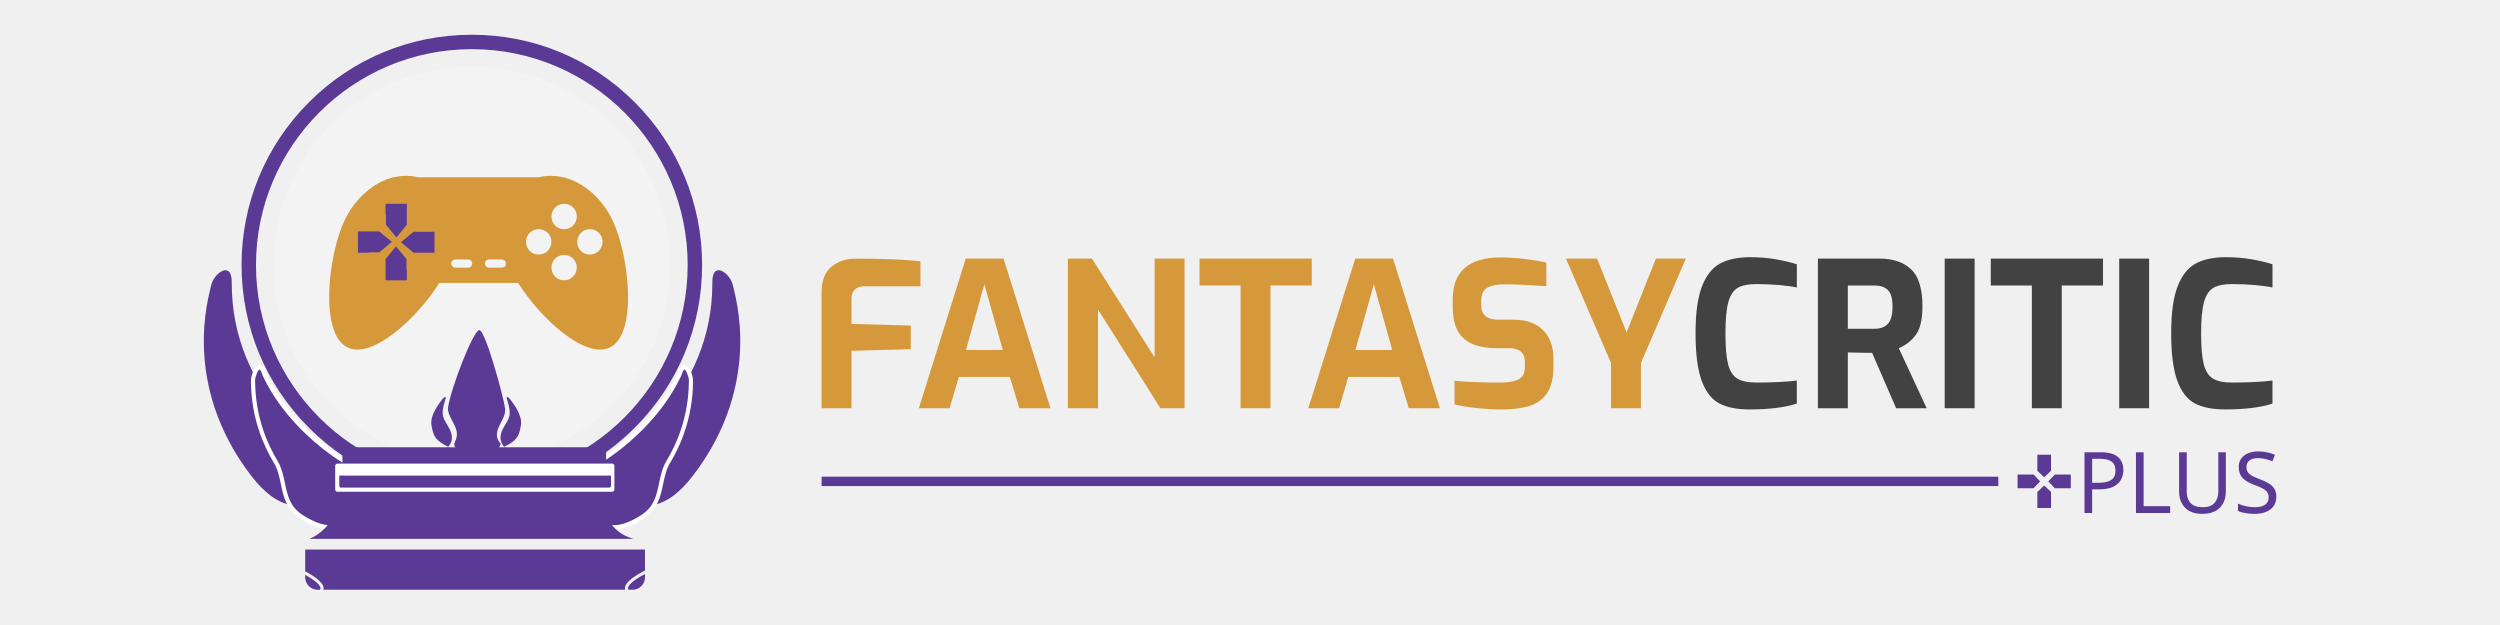
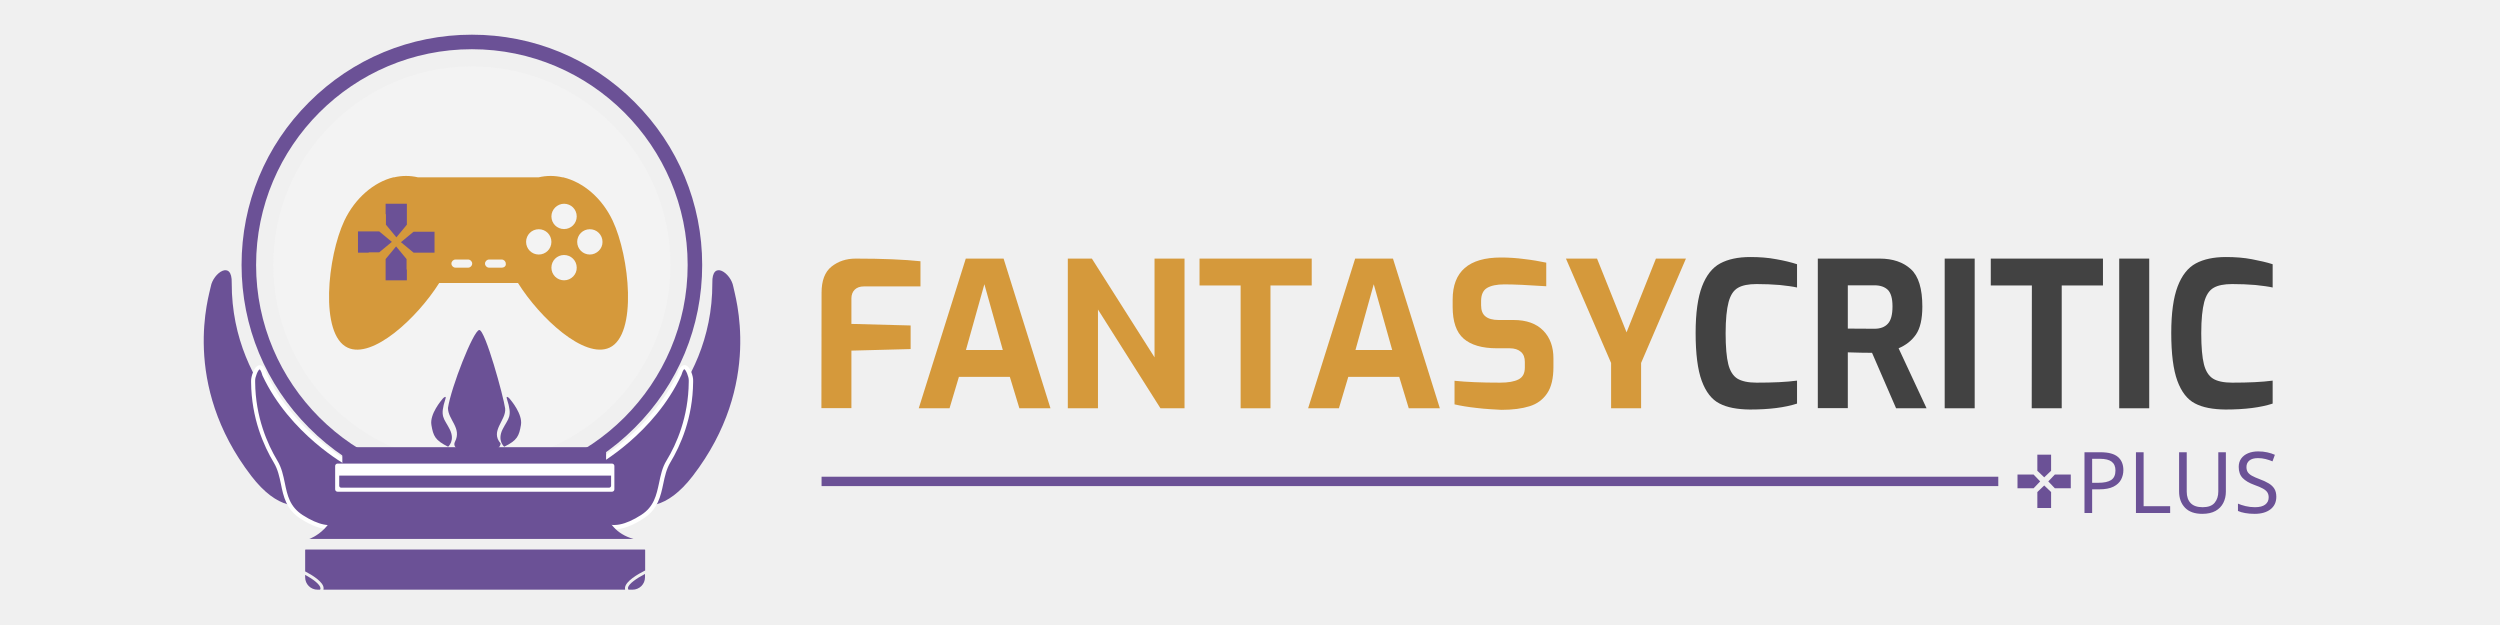
<svg xmlns="http://www.w3.org/2000/svg" version="1.1" id="Layer_1" x="0px" y="0px" viewBox="0 0 1600 400" style="enable-background:new 0 0 1600 400;" xml:space="preserve">
  <style type="text/css">
- 	.st0{fill:#5B3A95;}
- 	.st1{font-family:'OpenSans-Extrabold';}
+ 	.st0{fill:#6B5196;}
+ 	.st1{font-family:'ArialMT';}
	.st2{font-size:54.446px;}
	.st3{fill:#D5993B;}
	.st4{fill:#424242;}
	.st5{fill:#F3F3F3;}
- 	.st6{fill-rule:evenodd;clip-rule:evenodd;fill:#5B3A95;}
+ 	.st6{fill-rule:evenodd;clip-rule:evenodd;fill:#6B5196;}
	.st7{fill:#FFFFFF;}
	.st8{fill-rule:evenodd;clip-rule:evenodd;fill:#FFFFFF;}
</style>
  <g>
    <text transform="matrix(1 0 0 1 1328.785 328.3164)" class="st0 st1 st2">PLUS</text>
    <g>
-       <path class="st3" d="M525.81,187.38c0-7.77,2.14-13.35,6.41-16.76c4.27-3.41,9.42-5.11,15.46-5.11c17.17,0,30.97,0.56,41.41,1.68    v16.05h-36.11c-2.59,0-4.57,0.71-5.95,2.13c-1.38,1.42-2.07,3.26-2.07,5.5v16.44l37.92,1.04v15.14l-37.92,1.03v36.75h-19.15    V187.38z" />
-       <path class="st3" d="M618.08,165.51h24.2l30.02,95.77h-19.93l-6.08-20.06h-32.61l-5.95,20.06h-19.67L618.08,165.51z     M641.77,224.01l-11.78-42.06l-11.78,42.06H641.77z" />
-       <path class="st3" d="M683.44,165.51h15.4l40.12,63.16v-63.16h19.15v95.77h-15.4l-39.99-63.16v63.16h-19.28V165.51z" />
-       <path class="st3" d="M793.96,182.72h-26.27v-17.21h71.83v17.21h-26.4v78.56h-19.15V182.72z" />
-       <path class="st3" d="M867.34,165.51h24.2l30.02,95.77h-19.93l-6.08-20.06h-32.61l-5.95,20.06h-19.67L867.34,165.51z     M891.03,224.01l-11.78-42.06l-11.78,42.06H891.03z" />
-       <path class="st3" d="M945.13,261.15c-5.61-0.6-10.35-1.38-14.24-2.33v-15.14c7.68,0.78,17.38,1.16,29.12,1.16    c5.26,0,9.23-0.71,11.91-2.13c2.67-1.42,4.01-3.95,4.01-7.57v-3.49c0-2.85-0.84-5.03-2.52-6.54c-1.68-1.51-4.08-2.26-7.19-2.26    h-8.15c-9.49,0-16.59-2.07-21.29-6.21c-4.7-4.14-7.05-10.92-7.05-20.32v-4.66c0-17.95,10.31-26.92,30.93-26.92    c4.83,0,9.84,0.32,15.01,0.97c5.18,0.65,9.84,1.4,13.98,2.27v15.14c-11.82-0.78-20.75-1.16-26.79-1.16    c-4.92,0-8.63,0.76-11.13,2.26c-2.5,1.51-3.75,4.29-3.75,8.35v2.59c0,3.28,0.93,5.68,2.78,7.18c1.85,1.51,4.68,2.26,8.48,2.26    h9.45c8.28,0,14.6,2.27,18.96,6.79c4.36,4.53,6.53,10.47,6.53,17.8v5.44c0,7.25-1.34,12.88-4.01,16.89    c-2.68,4.01-6.43,6.77-11.26,8.28c-4.84,1.51-10.83,2.26-17.99,2.26C956,262.05,950.73,261.75,945.13,261.15z" />
-       <path class="st3" d="M1031.06,232.29l-28.86-66.78h19.93l18.89,47.24l18.76-47.24h19.15l-28.73,66.78v28.99h-19.15V232.29z" />
-       <path class="st4" d="M1100.43,258.24c-4.92-2.54-8.69-7.37-11.33-14.49c-2.63-7.12-3.95-17.32-3.95-30.61    c0-12.77,1.36-22.69,4.08-29.77c2.72-7.07,6.58-11.97,11.58-14.69c5-2.72,11.43-4.08,19.28-4.08c5.86,0,11.39,0.45,16.56,1.36    c5.18,0.91,9.62,1.96,13.33,3.17v14.88c-2.59-0.6-6.26-1.12-11-1.55c-4.75-0.43-9.71-0.65-14.88-0.65c-5.18,0-9.15,0.8-11.91,2.39    c-2.76,1.6-4.77,4.62-6.02,9.06c-1.25,4.44-1.88,11.11-1.88,19.99c0,8.8,0.56,15.4,1.68,19.8c1.12,4.4,3.06,7.46,5.82,9.19    c2.76,1.73,6.86,2.59,12.29,2.59c10.52,0,19.15-0.43,25.88-1.29v14.75c-7.68,2.5-17.73,3.75-30.15,3.75    C1111.82,262.05,1105.34,260.78,1100.43,258.24z" />
-       <path class="st4" d="M1163.45,165.51h39.61c8.45,0,15.12,2.26,19.99,6.79c4.88,4.53,7.32,12.49,7.32,23.88    c0,8.03-1.36,13.98-4.08,17.86c-2.72,3.89-6.4,6.82-11.07,8.8l17.86,38.44h-19.54l-15.4-35.46c-4.14,0-9.32-0.08-15.53-0.26v35.72    h-19.15V165.51z M1199.69,210.42c3.71,0,6.56-1.05,8.54-3.17c1.98-2.11,2.98-5.8,2.98-11.07c0-5.09-0.99-8.6-2.98-10.55    c-1.98-1.94-4.83-2.91-8.54-2.91h-17.08v27.7H1199.69z" />
-       <path class="st4" d="M1244.6,165.51h19.15v95.77h-19.15V165.51z" />
-       <path class="st4" d="M1300.37,182.72h-26.27v-17.21h71.83v17.21h-26.4v78.56h-19.15V182.72z" />
-       <path class="st4" d="M1356.29,165.51h19.15v95.77h-19.15V165.51z" />
-       <path class="st4" d="M1404.82,258.24c-4.92-2.54-8.69-7.37-11.32-14.49c-2.63-7.12-3.95-17.32-3.95-30.61    c0-12.77,1.36-22.69,4.08-29.77c2.72-7.07,6.58-11.97,11.58-14.69s11.43-4.08,19.28-4.08c5.87,0,11.39,0.45,16.57,1.36    s9.62,1.96,13.33,3.17v14.88c-2.59-0.6-6.26-1.12-11-1.55c-4.74-0.43-9.7-0.65-14.88-0.65c-5.18,0-9.15,0.8-11.91,2.39    c-2.76,1.6-4.77,4.62-6.02,9.06s-1.87,11.11-1.87,19.99c0,8.8,0.56,15.4,1.68,19.8c1.12,4.4,3.06,7.46,5.82,9.19    s6.86,2.59,12.29,2.59c10.53,0,19.15-0.43,25.88-1.29v14.75c-7.68,2.5-17.73,3.75-30.15,3.75    C1416.2,262.05,1409.73,260.78,1404.82,258.24z" />
+       <path class="st3" d="M525.8,187.4c0-7.8,2.1-13.4,6.4-16.8c4.3-3.4,9.4-5.1,15.5-5.1c17.2,0,31,0.6,41.4,1.7v16.1H553    c-2.6,0-4.6,0.7-6,2.1s-2.1,3.3-2.1,5.5v16.4l37.9,1v15.1l-37.9,1v36.8h-19.2L525.8,187.4L525.8,187.4z" />
+       <path class="st3" d="M618.1,165.5h24.2l30,95.8h-19.9l-6.1-20.1h-32.6l-6,20.1h-19.7L618.1,165.5z M641.8,224L630,181.9L618.2,224    H641.8z" />
+       <path class="st3" d="M683.4,165.5h15.4l40.1,63.2v-63.2h19.2v95.8h-15.4l-40-63.2v63.2h-19.3V165.5z" />
+       <path class="st3" d="M794,182.7h-26.3v-17.2h71.8v17.2h-26.4v78.6H794L794,182.7L794,182.7z" />
+       <path class="st3" d="M867.3,165.5h24.2l30,95.8h-19.9l-6.1-20.1h-32.6l-6,20.1h-19.7L867.3,165.5z M891,224l-11.8-42.1L867.5,224    H891z" />
+       <path class="st3" d="M945.1,261.1c-5.6-0.6-10.3-1.4-14.2-2.3v-15.1c7.7,0.8,17.4,1.2,29.1,1.2c5.3,0,9.2-0.7,11.9-2.1    c2.7-1.4,4-3.9,4-7.6v-3.5c0-2.9-0.8-5-2.5-6.5s-4.1-2.3-7.2-2.3h-8.2c-9.5,0-16.6-2.1-21.3-6.2c-4.7-4.1-7-10.9-7-20.3v-4.7    c0-17.9,10.3-26.9,30.9-26.9c4.8,0,9.8,0.3,15,1c5.2,0.6,9.8,1.4,14,2.3v15.1c-11.8-0.8-20.8-1.2-26.8-1.2    c-4.9,0-8.6,0.8-11.1,2.3c-2.5,1.5-3.8,4.3-3.8,8.4v2.6c0,3.3,0.9,5.7,2.8,7.2c1.8,1.5,4.7,2.3,8.5,2.3h9.5c8.3,0,14.6,2.3,19,6.8    c4.4,4.5,6.5,10.5,6.5,17.8v5.4c0,7.2-1.3,12.9-4,16.9c-2.7,4-6.4,6.8-11.3,8.3c-4.8,1.5-10.8,2.3-18,2.3    C956,262,950.7,261.8,945.1,261.1z" />
+       <path class="st3" d="M1031.1,232.3l-28.9-66.8h19.9l18.9,47.2l18.8-47.2h19.2l-28.7,66.8v29h-19.2L1031.1,232.3L1031.1,232.3z" />
+       <path class="st4" d="M1100.4,258.2c-4.9-2.5-8.7-7.4-11.3-14.5c-2.6-7.1-3.9-17.3-3.9-30.6c0-12.8,1.4-22.7,4.1-29.8    c2.7-7.1,6.6-12,11.6-14.7s11.4-4.1,19.3-4.1c5.9,0,11.4,0.4,16.6,1.4c5.2,0.9,9.6,2,13.3,3.2V184c-2.6-0.6-6.3-1.1-11-1.6    c-4.8-0.4-9.7-0.6-14.9-0.6c-5.2,0-9.2,0.8-11.9,2.4c-2.8,1.6-4.8,4.6-6,9.1s-1.9,11.1-1.9,20c0,8.8,0.6,15.4,1.7,19.8    c1.1,4.4,3.1,7.5,5.8,9.2c2.8,1.7,6.9,2.6,12.3,2.6c10.5,0,19.2-0.4,25.9-1.3v14.7c-7.7,2.5-17.7,3.8-30.2,3.8    C1111.8,262,1105.3,260.8,1100.4,258.2z" />
+       <path class="st4" d="M1163.4,165.5h39.6c8.4,0,15.1,2.3,20,6.8c4.9,4.5,7.3,12.5,7.3,23.9c0,8-1.4,14-4.1,17.9    c-2.7,3.9-6.4,6.8-11.1,8.8l17.9,38.4h-19.5l-15.4-35.5c-4.1,0-9.3-0.1-15.5-0.3v35.7h-19.2L1163.4,165.5L1163.4,165.5z     M1199.7,210.4c3.7,0,6.6-1.1,8.5-3.2c2-2.1,3-5.8,3-11.1c0-5.1-1-8.6-3-10.6c-2-1.9-4.8-2.9-8.5-2.9h-17.1v27.7L1199.7,210.4    L1199.7,210.4z" />
+       <path class="st4" d="M1244.6,165.5h19.2v95.8h-19.2V165.5z" />
+       <path class="st4" d="M1300.4,182.7h-26.3v-17.2h71.8v17.2h-26.4v78.6h-19.2L1300.4,182.7L1300.4,182.7z" />
+       <path class="st4" d="M1356.3,165.5h19.2v95.8h-19.2V165.5z" />
+       <path class="st4" d="M1404.8,258.2c-4.9-2.5-8.7-7.4-11.3-14.5c-2.6-7.1-3.9-17.3-3.9-30.6c0-12.8,1.4-22.7,4.1-29.8    c2.7-7.1,6.6-12,11.6-14.7s11.4-4.1,19.3-4.1c5.9,0,11.4,0.4,16.6,1.4s9.6,2,13.3,3.2V184c-2.6-0.6-6.3-1.1-11-1.6    c-4.7-0.4-9.7-0.6-14.9-0.6s-9.2,0.8-11.9,2.4c-2.8,1.6-4.8,4.6-6,9.1s-1.9,11.1-1.9,20c0,8.8,0.6,15.4,1.7,19.8    c1.1,4.4,3.1,7.5,5.8,9.2s6.9,2.6,12.3,2.6c10.5,0,19.2-0.4,25.9-1.3v14.7c-7.7,2.5-17.7,3.8-30.2,3.8    C1416.2,262,1409.7,260.8,1404.8,258.2z" />
    </g>
-     <polygon class="st0" points="1312.67,301.31 1308.29,305.45 1303.9,301.31 1303.9,291.05 1312.67,291.05  " />
-     <polygon class="st0" points="1303.9,314.86 1308.29,310.71 1312.67,314.86 1312.67,325.12 1303.9,325.12  " />
-     <polygon class="st0" points="1315.06,312.47 1310.92,308.08 1315.06,303.7 1325.32,303.7 1325.32,312.47  " />
-     <polygon class="st0" points="1301.51,303.7 1305.66,308.08 1301.51,312.47 1291.25,312.47 1291.25,303.7  " />
+     <polygon class="st0" points="1312.7,301.3 1308.3,305.5 1303.9,301.3 1303.9,291 1312.7,291  " />
+     <polygon class="st0" points="1303.9,314.9 1308.3,310.7 1312.7,314.9 1312.7,325.1 1303.9,325.1  " />
+     <polygon class="st0" points="1315.1,312.5 1310.9,308.1 1315.1,303.7 1325.3,303.7 1325.3,312.5  " />
+     <polygon class="st0" points="1301.5,303.7 1305.7,308.1 1301.5,312.5 1291.2,312.5 1291.2,303.7  " />
    <g>
-       <rect x="525.81" y="305.08" class="st0" width="753.12" height="6.01" />
+       <rect x="525.8" y="305.1" class="st0" width="753.1" height="6" />
    </g>
-     <circle class="st5" cx="301.97" cy="169.61" r="127.05" />
+     <circle class="st5" cx="302" cy="169.6" r="127.1" />
    <g>
      <g>
-         <path class="st0" d="M469.26,183.42c-1.46-8.72-13.76-17.28-13.36-2.28c0.16,71.44-57.9,108.26-60.71,111.3     c-12.61,13.66,15.15,55.06,48.08,12.27C488.78,245.56,470.12,188.52,469.26,183.42z M148.31,181.14c0.41-15-11.9-6.44-13.36,2.28     c-0.85,5.1-19.52,62.15,25.98,121.29c32.93,42.8,60.7,1.39,48.08-12.27C206.22,289.39,148.15,252.57,148.31,181.14z" />
+         <path class="st0" d="M469.3,183.4c-1.5-8.7-13.8-17.3-13.4-2.3c0.2,71.4-57.9,108.3-60.7,111.3c-12.6,13.7,15.1,55.1,48.1,12.3     C488.8,245.6,470.1,188.5,469.3,183.4z M148.3,181.1c0.4-15-11.9-6.4-13.4,2.3c-0.9,5.1-19.5,62.2,26,121.3     c32.9,42.8,60.7,1.4,48.1-12.3C206.2,289.4,148.1,252.6,148.3,181.1z" />
      </g>
      <g>
        <g>
          <g>
-             <path class="st6" d="M380.61,297.14c2.23-1.22,37.23-21.09,54.26-57.44c3.23-11.05,7.53,0.78,7.35,3.95       c-0.14,2.42,0.92,26.42-14.46,51.85c-6.98,11.54-2.56,26.24-16.7,35.32C372.31,355.7,370.6,302.6,380.61,297.14z" />
+             <path class="st6" d="M380.6,297.1c2.2-1.2,37.2-21.1,54.3-57.4c3.2-11.1,7.5,0.8,7.4,3.9c-0.1,2.4,0.9,26.4-14.5,51.8       c-7,11.5-2.6,26.2-16.7,35.3C372.3,355.7,370.6,302.6,380.6,297.1z" />
          </g>
        </g>
        <g>
          <g>
-             <path class="st7" d="M392.98,338.78c-2.9,0-5.56-0.66-7.96-1.97c-8.06-4.41-10.93-15.33-10.93-24.08       c0.01-8.24,2.31-14.83,5.88-16.77l0,0c1.48-0.81,36.55-20.24,53.68-56.83c0.37-1.31,1.69-5.87,4.77-5.35       c3.36,0.58,5.26,7.71,5.13,9.95c-0.01,0.18-0.01,0.49-0.02,0.93c-0.25,23.01-8.1,40.73-14.64,51.54       c-2.53,4.18-3.48,8.75-4.49,13.59c-1.66,7.98-3.38,16.22-12.63,22.16C404.69,336.5,398.41,338.78,392.98,338.78z        M381.26,298.32c-2.59,1.41-4.48,7.48-4.48,14.42c0,7.98,2.5,17.88,9.54,21.73c5.95,3.25,14.03,1.65,24.02-4.77       c8.31-5.33,9.84-12.68,11.46-20.45c1.01-4.84,2.05-9.86,4.82-14.43c6.37-10.53,14.01-27.79,14.25-50.19       c0.01-0.49,0.01-0.85,0.02-1.05c0.12-2.14-1.86-7.02-2.91-7.15c0.01,0-0.83,0.29-1.82,3.66       C418.58,277.65,382.78,297.49,381.26,298.32L381.26,298.32z" />
+             <path class="st7" d="M393,338.8c-2.9,0-5.6-0.7-8-2c-8.1-4.4-10.9-15.3-10.9-24.1c0-8.2,2.3-14.8,5.9-16.8l0,0       c1.5-0.8,36.5-20.2,53.7-56.8c0.4-1.3,1.7-5.9,4.8-5.4c3.4,0.6,5.3,7.7,5.1,9.9c0,0.2,0,0.5,0,0.9c-0.2,23-8.1,40.7-14.6,51.5       c-2.5,4.2-3.5,8.8-4.5,13.6c-1.7,8-3.4,16.2-12.6,22.2C404.7,336.5,398.4,338.8,393,338.8z M381.3,298.3       c-2.6,1.4-4.5,7.5-4.5,14.4c0,8,2.5,17.9,9.5,21.7c6,3.2,14,1.6,24-4.8c8.3-5.3,9.8-12.7,11.5-20.5c1-4.8,2-9.9,4.8-14.4       c6.4-10.5,14-27.8,14.2-50.2c0-0.5,0-0.9,0-1.1c0.1-2.1-1.9-7-2.9-7.1c0,0-0.8,0.3-1.8,3.7       C418.6,277.6,382.8,297.5,381.3,298.3L381.3,298.3z" />
          </g>
        </g>
      </g>
      <g>
        <g>
          <g>
-             <path class="st6" d="M223.55,297.14c-2.23-1.22-37.23-21.09-54.26-57.44c-3.23-11.05-7.53,0.78-7.35,3.95       c0.14,2.42-0.92,26.42,14.46,51.85c6.98,11.54,2.56,26.24,16.7,35.32C231.85,355.7,233.56,302.6,223.55,297.14z" />
+             <path class="st6" d="M223.6,297.1c-2.2-1.2-37.2-21.1-54.3-57.4c-3.2-11.1-7.5,0.8-7.4,3.9c0.1,2.4-0.9,26.4,14.5,51.8       c7,11.5,2.6,26.2,16.7,35.3C231.9,355.7,233.6,302.6,223.6,297.1z" />
          </g>
        </g>
        <g>
          <g>
-             <path class="st7" d="M211.18,338.78c-5.42,0-11.71-2.28-18.8-6.83c-9.25-5.94-10.97-14.18-12.63-22.16       c-1.01-4.84-1.96-9.41-4.49-13.59c-6.54-10.82-14.39-28.54-14.64-51.55c0-0.43-0.01-0.74-0.02-0.92       c-0.13-2.24,1.76-9.36,5.13-9.95c3.11-0.54,4.4,4.04,4.85,5.54c17.07,36.4,52.13,55.83,53.61,56.63l0,0       c3.57,1.94,5.87,8.53,5.88,16.77c0.01,8.75-2.86,19.67-10.93,24.08C216.74,338.13,214.08,338.78,211.18,338.78z M166.17,236.42       c-1.04,0.13-3.02,5.01-2.9,7.15c0.01,0.21,0.02,0.56,0.02,1.05c0.24,22.4,7.88,39.66,14.25,50.19       c2.76,4.57,3.81,9.58,4.82,14.43c1.62,7.77,3.15,15.12,11.46,20.45c10,6.42,18.08,8.03,24.03,4.77       c7.04-3.85,9.54-13.75,9.54-21.73c0-6.94-1.89-13.01-4.48-14.42c-1.52-0.83-37.32-20.67-54.83-58.04       C167.02,236.71,166.18,236.42,166.17,236.42z" />
+             <path class="st7" d="M211.2,338.8c-5.4,0-11.7-2.3-18.8-6.8c-9.2-5.9-11-14.2-12.6-22.2c-1-4.8-2-9.4-4.5-13.6       c-6.5-10.8-14.4-28.5-14.6-51.6c0-0.4,0-0.7,0-0.9c-0.1-2.2,1.8-9.4,5.1-9.9c3.1-0.5,4.4,4,4.9,5.5       c17.1,36.4,52.1,55.8,53.6,56.6l0,0c3.6,1.9,5.9,8.5,5.9,16.8c0,8.8-2.9,19.7-10.9,24.1C216.7,338.1,214.1,338.8,211.2,338.8z        M166.2,236.4c-1,0.1-3,5-2.9,7.1c0,0.2,0,0.6,0,1.1c0.2,22.4,7.9,39.7,14.2,50.2c2.8,4.6,3.8,9.6,4.8,14.4       c1.6,7.8,3.1,15.1,11.5,20.5c10,6.4,18.1,8,24,4.8c7-3.9,9.5-13.8,9.5-21.7c0-6.9-1.9-13-4.5-14.4c-1.5-0.8-37.3-20.7-54.8-58       C167,236.7,166.2,236.4,166.2,236.4z" />
          </g>
        </g>
      </g>
    </g>
    <g>
-       <path class="st0" d="M301.97,316.99c-39.37,0-76.38-15.33-104.21-43.17c-27.84-27.84-43.17-64.85-43.17-104.21    c0-39.37,15.33-76.38,43.17-104.21c27.84-27.84,64.85-43.17,104.21-43.17s76.38,15.33,104.21,43.17    c27.84,27.84,43.17,64.85,43.17,104.21c0,39.37-15.33,76.38-43.17,104.21C378.34,301.66,341.33,316.99,301.97,316.99z     M301.97,31.46c-76.17,0-138.14,61.97-138.14,138.14c0,76.17,61.97,138.14,138.14,138.14c76.17,0,138.14-61.97,138.14-138.14    C440.11,93.43,378.14,31.46,301.97,31.46z" />
+       <path class="st0" d="M302,317c-39.4,0-76.4-15.3-104.2-43.2c-27.8-27.8-43.2-64.9-43.2-104.2c0-39.4,15.3-76.4,43.2-104.2    c27.8-27.8,64.9-43.2,104.2-43.2s76.4,15.3,104.2,43.2c27.8,27.8,43.2,64.8,43.2,104.2c0,39.4-15.3,76.4-43.2,104.2    C378.3,301.7,341.3,317,302,317z M302,31.5c-76.2,0-138.1,62-138.1,138.1s62,138.1,138.1,138.1s138.1-62,138.1-138.1    S378.1,31.5,302,31.5z" />
    </g>
-     <path class="st6" d="M197.99,344.86c0,0,19.27-6.57,18.63-31.46H384.9c0,0-1.76,25.38,20.55,31.46H197.99z" />
+     <path class="st6" d="M198,344.9c0,0,19.3-6.6,18.6-31.5h168.3c0,0-1.8,25.4,20.5,31.5H198z" />
    <g>
-       <path class="st0" d="M322.73,285.93c0,0-4.68-3.92-1-11.17c3.68-7.25,6.47-7.7,2.68-19.52c-0.67-2.12,1.05-1,1.81,0    c0.76,1,8.36,9.82,7.18,16.84S331.09,281.82,322.73,285.93z" />
-       <path class="st0" d="M286.81,285.93c0,0,4.68-3.92,1-11.17c-3.68-7.25-6.47-7.7-2.68-19.52c0.67-2.12-1.05-1-1.81,0    s-8.36,9.82-7.18,16.84C277.33,279.12,278.45,281.82,286.81,285.93z" />
-       <path class="st6" d="M306.68,211.25c-3.84,0.45-18.14,36.97-20.01,49.94c-0.04,7.45,8.96,12.78,4.48,21.62    c-4.48,8.84,28.51,10.49,29.23,1.15c-7.01-7.97,3.72-14.78,2.9-22.39C322.31,254.01,310.52,210.8,306.68,211.25z" />
+       <path class="st0" d="M322.7,285.9c0,0-4.7-3.9-1-11.2s6.5-7.7,2.7-19.5c-0.7-2.1,1-1,1.8,0c0.8,1,8.4,9.8,7.2,16.8    S331.1,281.8,322.7,285.9z" />
+       <path class="st0" d="M286.8,285.9c0,0,4.7-3.9,1-11.2s-6.5-7.7-2.7-19.5c0.7-2.1-1-1-1.8,0c-0.8,1-8.4,9.8-7.2,16.8    C277.3,279.1,278.5,281.8,286.8,285.9z" />
+       <path class="st6" d="M306.7,211.2c-3.8,0.4-18.1,37-20,49.9c0,7.5,9,12.8,4.5,21.6c-4.5,8.8,28.5,10.5,29.2,1.1    c-7-8,3.7-14.8,2.9-22.4C322.3,254,310.5,210.8,306.7,211.2z" />
    </g>
-     <rect x="219.14" y="286.25" class="st6" width="168.78" height="13.47" />
-     <path class="st8" d="M391.71,314.72H216.02c-0.82,0-1.5-0.67-1.5-1.5v-15.03c0-0.82,0.67-1.5,1.5-1.5h175.69   c0.82,0,1.5,0.67,1.5,1.5v15.03C393.21,314.04,392.53,314.72,391.71,314.72z" />
-     <path class="st3" d="M306.05,156.91h0.24C306.29,156.91,306.29,156.91,306.05,156.91C306.29,156.91,306.29,156.91,306.05,156.91z" />
-     <circle class="st0" cx="257.25" cy="152.67" r="31.98" />
-     <path class="st3" d="M392.12,141.17c-6.93-14.58-18.89-24.62-31.56-27.73l0,0h-0.48c-5.02-1.2-10.28-1.2-15.3,0h-77.22   c-5.02-1.2-10.28-1.2-15.3,0h-0.48l0,0c-12.43,3.11-24.39,13.15-31.32,27.73c-10.76,22.95-16.02,72.92,2.15,81.28   c15.78,7.41,44.23-18.65,58.57-41.36h50.44c14.11,22.47,42.55,48.77,58.57,41.36C408.14,214.09,402.88,164.12,392.12,141.17z    M246.76,137.11v-6.69h6.93h6.69v6.69v6.69l-6.69,8.13L247,143.8v-6.69H246.76z M236.01,161.73h-6.93v-6.93v-6.69h6.93h6.69   l8.13,6.69l-8.13,6.69h-6.69V161.73z M260.39,172.49v6.93h-6.69h-6.93v-6.93v-6.69l6.69-8.13l6.69,8.13v6.69H260.39z M278.08,154.8   v6.93h-6.69h-6.69l-8.13-6.69l8.13-6.69h6.69h6.69V154.8z M299.6,171.3h-8.13c-1.43,0-2.63-1.2-2.63-2.63   c0-1.43,1.2-2.63,2.63-2.63h8.13c1.43,0,2.63,1.2,2.63,2.63C302.23,170.1,301.03,171.3,299.6,171.3z M321.12,171.3h-8.13   c-1.43,0-2.63-1.2-2.63-2.63c0-1.43,1.2-2.63,2.63-2.63h8.13c1.43,0,2.63,1.2,2.63,2.63C323.98,170.1,322.79,171.3,321.12,171.3z    M361.04,130.42c4.54,0,8.13,3.59,8.13,8.13s-3.59,8.13-8.13,8.13c-4.54,0-8.13-3.59-8.13-8.13S356.74,130.42,361.04,130.42z    M344.78,162.93c-4.54,0-8.13-3.59-8.13-8.13s3.59-8.13,8.13-8.13c4.54,0,8.13,3.59,8.13,8.13S349.33,162.93,344.78,162.93z    M361.04,179.42c-4.54,0-8.13-3.59-8.13-8.13s3.59-8.13,8.13-8.13c4.54,0,8.13,3.59,8.13,8.13   C369.17,175.6,365.58,179.42,361.04,179.42z M377.54,162.93c-4.54,0-8.13-3.59-8.13-8.13s3.59-8.13,8.13-8.13   c4.54,0,8.13,3.59,8.13,8.13C385.66,159.34,381.84,162.93,377.54,162.93z" />
-     <path class="st0" d="M389.88,312.08H218.3c-0.65,0-1.17-0.53-1.17-1.17v-6.42c0-0.06,0.05-0.11,0.11-0.11h173.72   c0.06,0,0.11,0.05,0.11,0.11v6.42C391.06,311.55,390.53,312.08,389.88,312.08z" />
+     <rect x="219.1" y="286.2" class="st6" width="168.8" height="13.5" />
+     <path class="st8" d="M391.7,314.7H216c-0.8,0-1.5-0.7-1.5-1.5v-15c0-0.8,0.7-1.5,1.5-1.5h175.7c0.8,0,1.5,0.7,1.5,1.5v15   C393.2,314,392.5,314.7,391.7,314.7z" />
+     <path class="st3" d="M306,156.9h0.2C306.3,156.9,306.3,156.9,306,156.9C306.3,156.9,306.3,156.9,306,156.9z" />
+     <ellipse transform="matrix(0.1602 -0.9871 0.9871 0.1602 65.3445 382.1432)" class="st0" cx="257.2" cy="152.7" rx="32" ry="32" />
+     <path class="st3" d="M392.1,141.2c-6.9-14.6-18.9-24.6-31.6-27.7l0,0h-0.5c-5-1.2-10.3-1.2-15.3,0h-77.2c-5-1.2-10.3-1.2-15.3,0   h-0.5l0,0c-12.4,3.1-24.4,13.2-31.3,27.7c-10.8,22.9-16,72.9,2.1,81.3c15.8,7.4,44.2-18.6,58.6-41.4h50.4   c14.1,22.5,42.5,48.8,58.6,41.4C408.1,214.1,402.9,164.1,392.1,141.2z M246.8,137.1v-6.7h6.9h6.7v6.7v6.7l-6.7,8.1l-6.7-8.1v-6.7   H246.8z M236,161.7h-6.9v-6.9v-6.7h6.9h6.7l8.1,6.7l-8.1,6.7H236V161.7z M260.4,172.5v6.9h-6.7h-6.9v-6.9v-6.7l6.7-8.1l6.7,8.1v6.7   H260.4z M278.1,154.8v6.9h-6.7h-6.7l-8.1-6.7l8.1-6.7h6.7h6.7V154.8z M299.6,171.3h-8.1c-1.4,0-2.6-1.2-2.6-2.6   c0-1.4,1.2-2.6,2.6-2.6h8.1c1.4,0,2.6,1.2,2.6,2.6S301,171.3,299.6,171.3z M321.1,171.3H313c-1.4,0-2.6-1.2-2.6-2.6   c0-1.4,1.2-2.6,2.6-2.6h8.1c1.4,0,2.6,1.2,2.6,2.6C324,170.1,322.8,171.3,321.1,171.3z M361,130.4c4.5,0,8.1,3.6,8.1,8.1   s-3.6,8.1-8.1,8.1s-8.1-3.6-8.1-8.1S356.7,130.4,361,130.4z M344.8,162.9c-4.5,0-8.1-3.6-8.1-8.1s3.6-8.1,8.1-8.1s8.1,3.6,8.1,8.1   S349.3,162.9,344.8,162.9z M361,179.4c-4.5,0-8.1-3.6-8.1-8.1s3.6-8.1,8.1-8.1s8.1,3.6,8.1,8.1C369.2,175.6,365.6,179.4,361,179.4z    M377.5,162.9c-4.5,0-8.1-3.6-8.1-8.1s3.6-8.1,8.1-8.1s8.1,3.6,8.1,8.1C385.7,159.3,381.8,162.9,377.5,162.9z" />
+     <path class="st0" d="M389.9,312.1H218.3c-0.6,0-1.2-0.5-1.2-1.2v-6.4c0-0.1,0.1-0.1,0.1-0.1H391c0.1,0,0.1,0,0.1,0.1v6.4   C391.1,311.5,390.5,312.1,389.9,312.1z" />
    <g>
-       <path class="st0" d="M412.79,369.53v-2.2c-5.08,2.67-10.7,6.43-10.88,9.05c-0.01,0.17-0.03,0.57,0.33,1.07h2.63    C409.23,377.44,412.79,373.88,412.79,369.53z" />
-       <path class="st0" d="M207.1,376.23c0.03,0.36,0,0.77-0.13,1.21h193.09c-0.13-0.44-0.15-0.85-0.13-1.21    c0.3-4.2,8.29-8.83,12.85-11.14v-13.12c0-0.14-0.12-0.26-0.26-0.26H195.59c-0.14,0-0.26,0.12-0.26,0.26v13.68    C199.97,368.1,206.82,372.35,207.1,376.23z" />
-       <path class="st0" d="M205.12,376.37c-0.17-2.43-5.03-5.85-9.79-8.47v1.62c0,4.35,3.56,7.92,7.92,7.92h1.55    C205.16,376.94,205.13,376.54,205.12,376.37z" />
+       <path class="st0" d="M412.8,369.5v-2.2c-5.1,2.7-10.7,6.4-10.9,9c0,0.2,0,0.6,0.3,1.1h2.6C409.2,377.4,412.8,373.9,412.8,369.5z" />
+       <path class="st0" d="M207.1,376.2c0,0.4,0,0.8-0.1,1.2h193.1c-0.1-0.4-0.1-0.9-0.1-1.2c0.3-4.2,8.3-8.8,12.9-11.1V352    c0-0.1-0.1-0.3-0.3-0.3H195.6c-0.1,0-0.3,0.1-0.3,0.3v13.7C200,368.1,206.8,372.4,207.1,376.2z" />
+       <path class="st0" d="M205.1,376.4c-0.2-2.4-5-5.9-9.8-8.5v1.6c0,4.4,3.6,7.9,7.9,7.9h1.6C205.2,376.9,205.1,376.5,205.1,376.4z" />
    </g>
  </g>
</svg>
